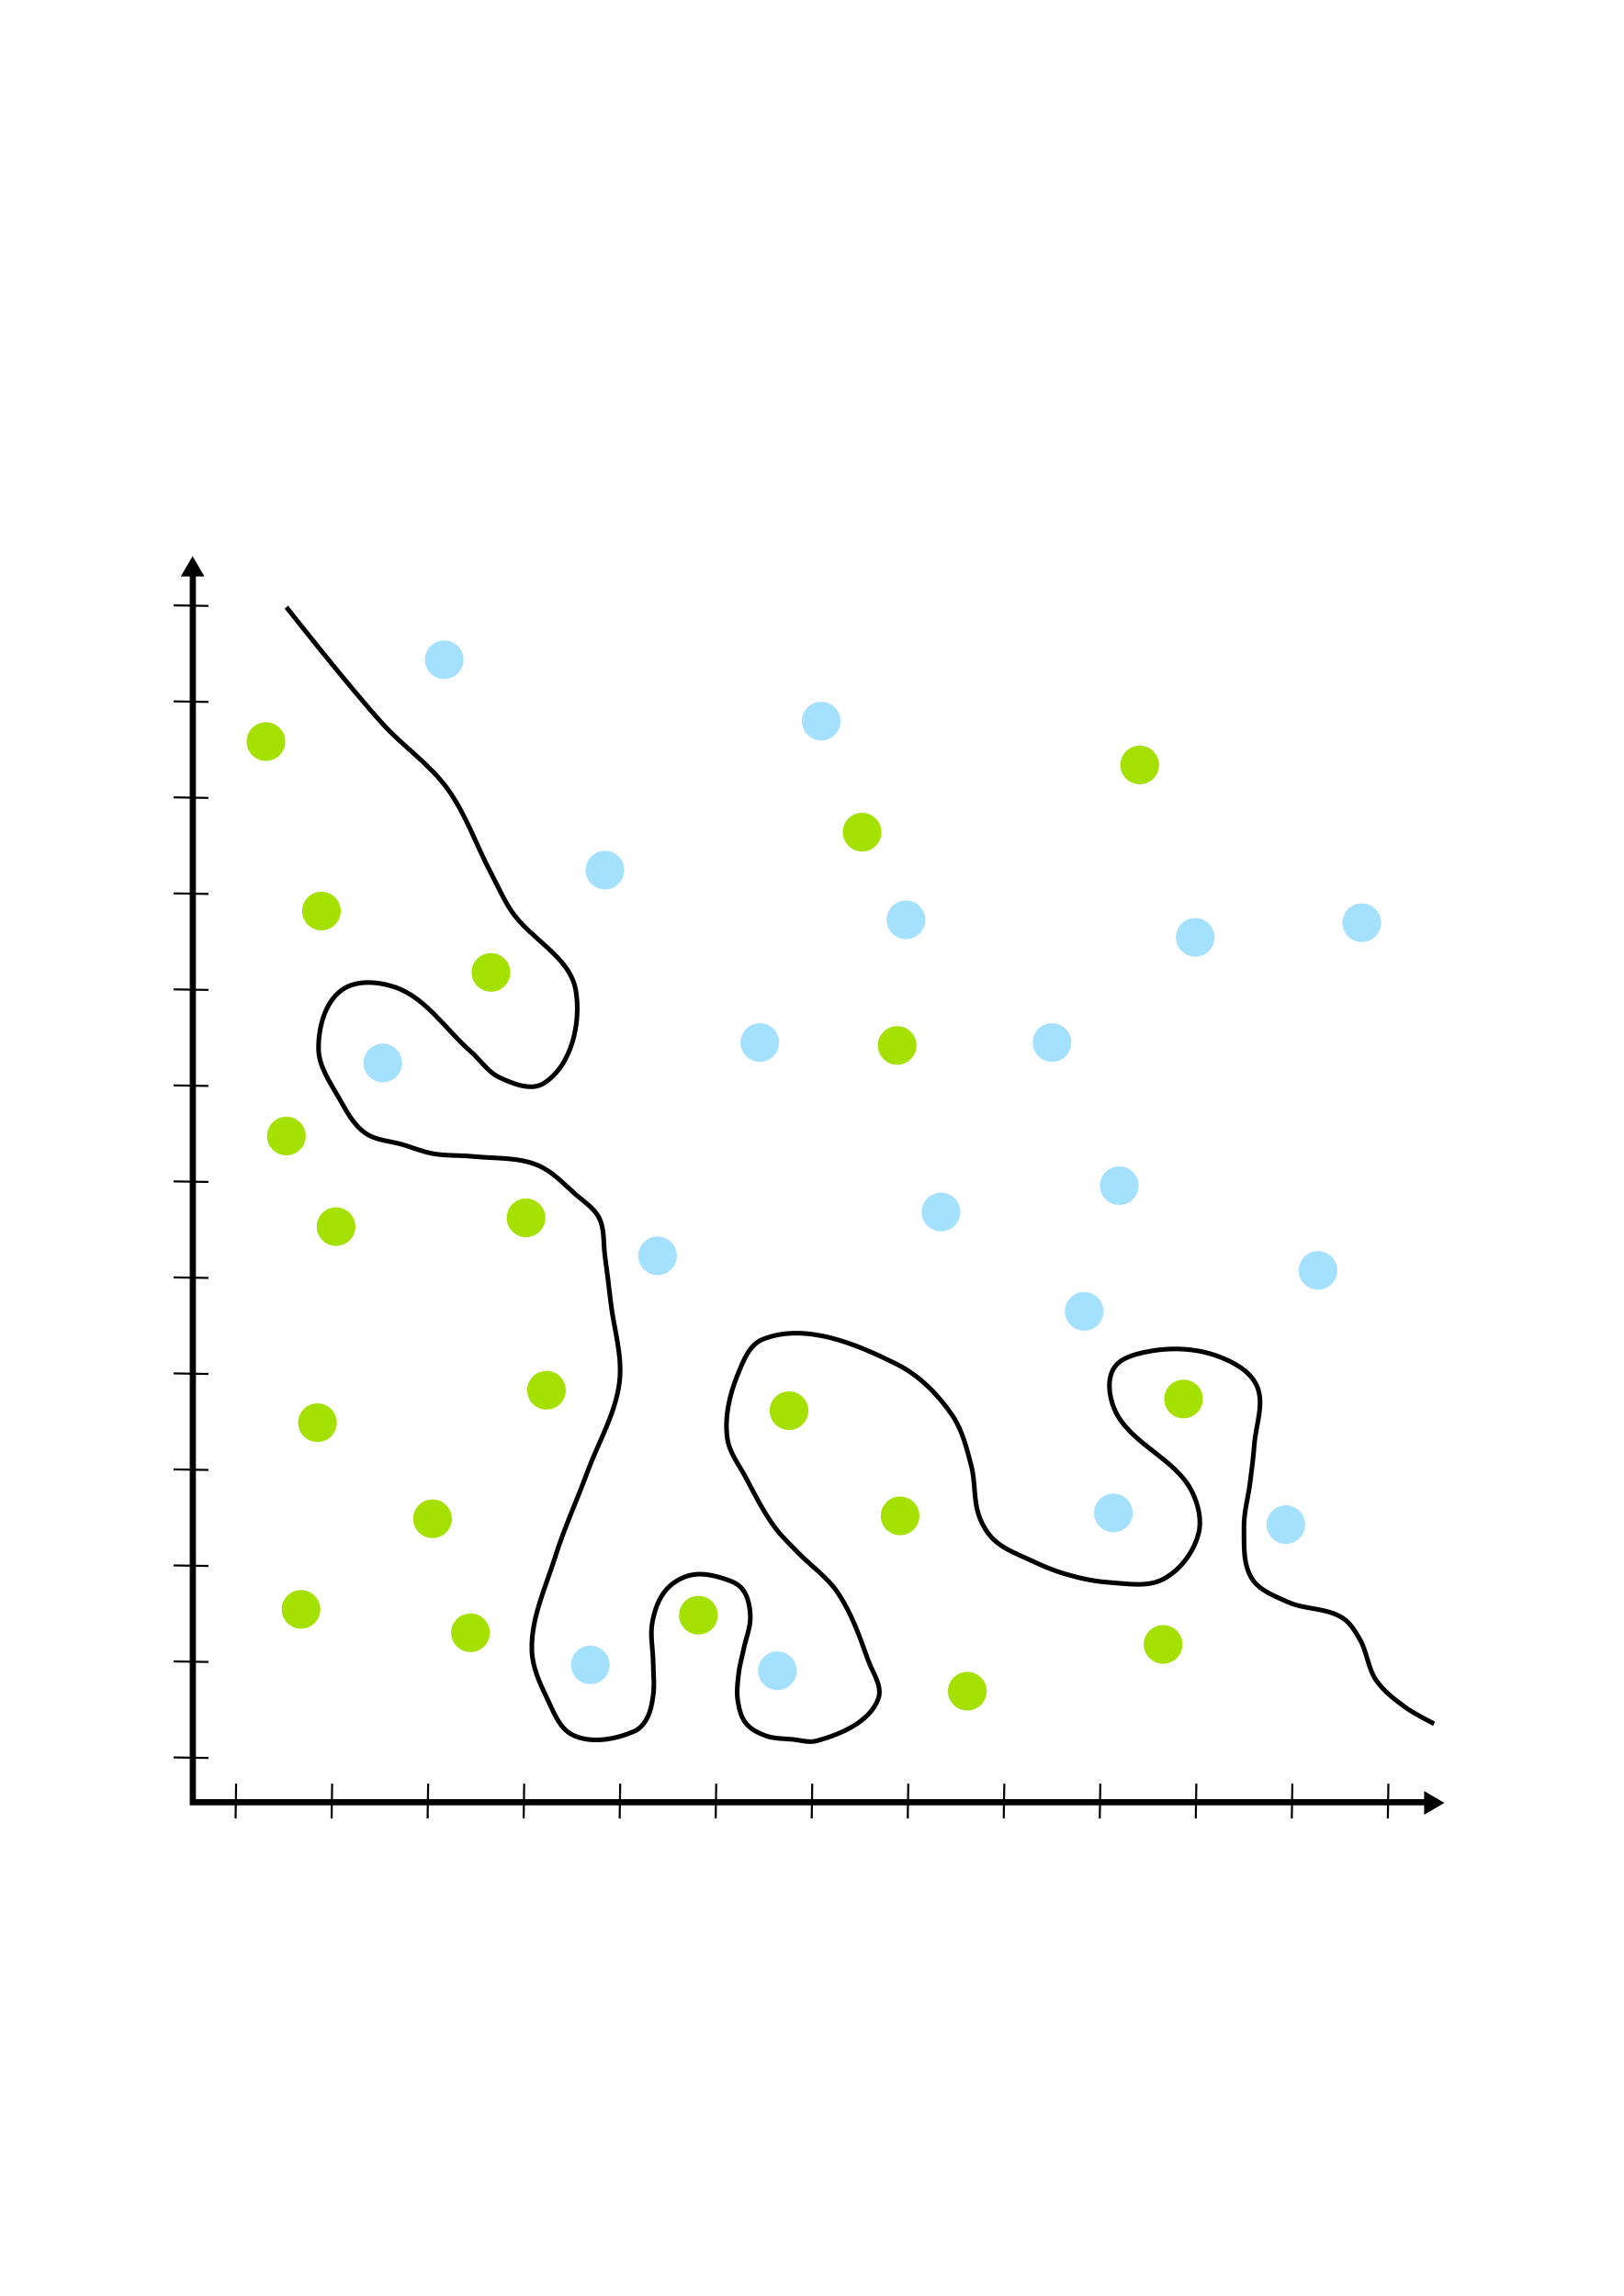
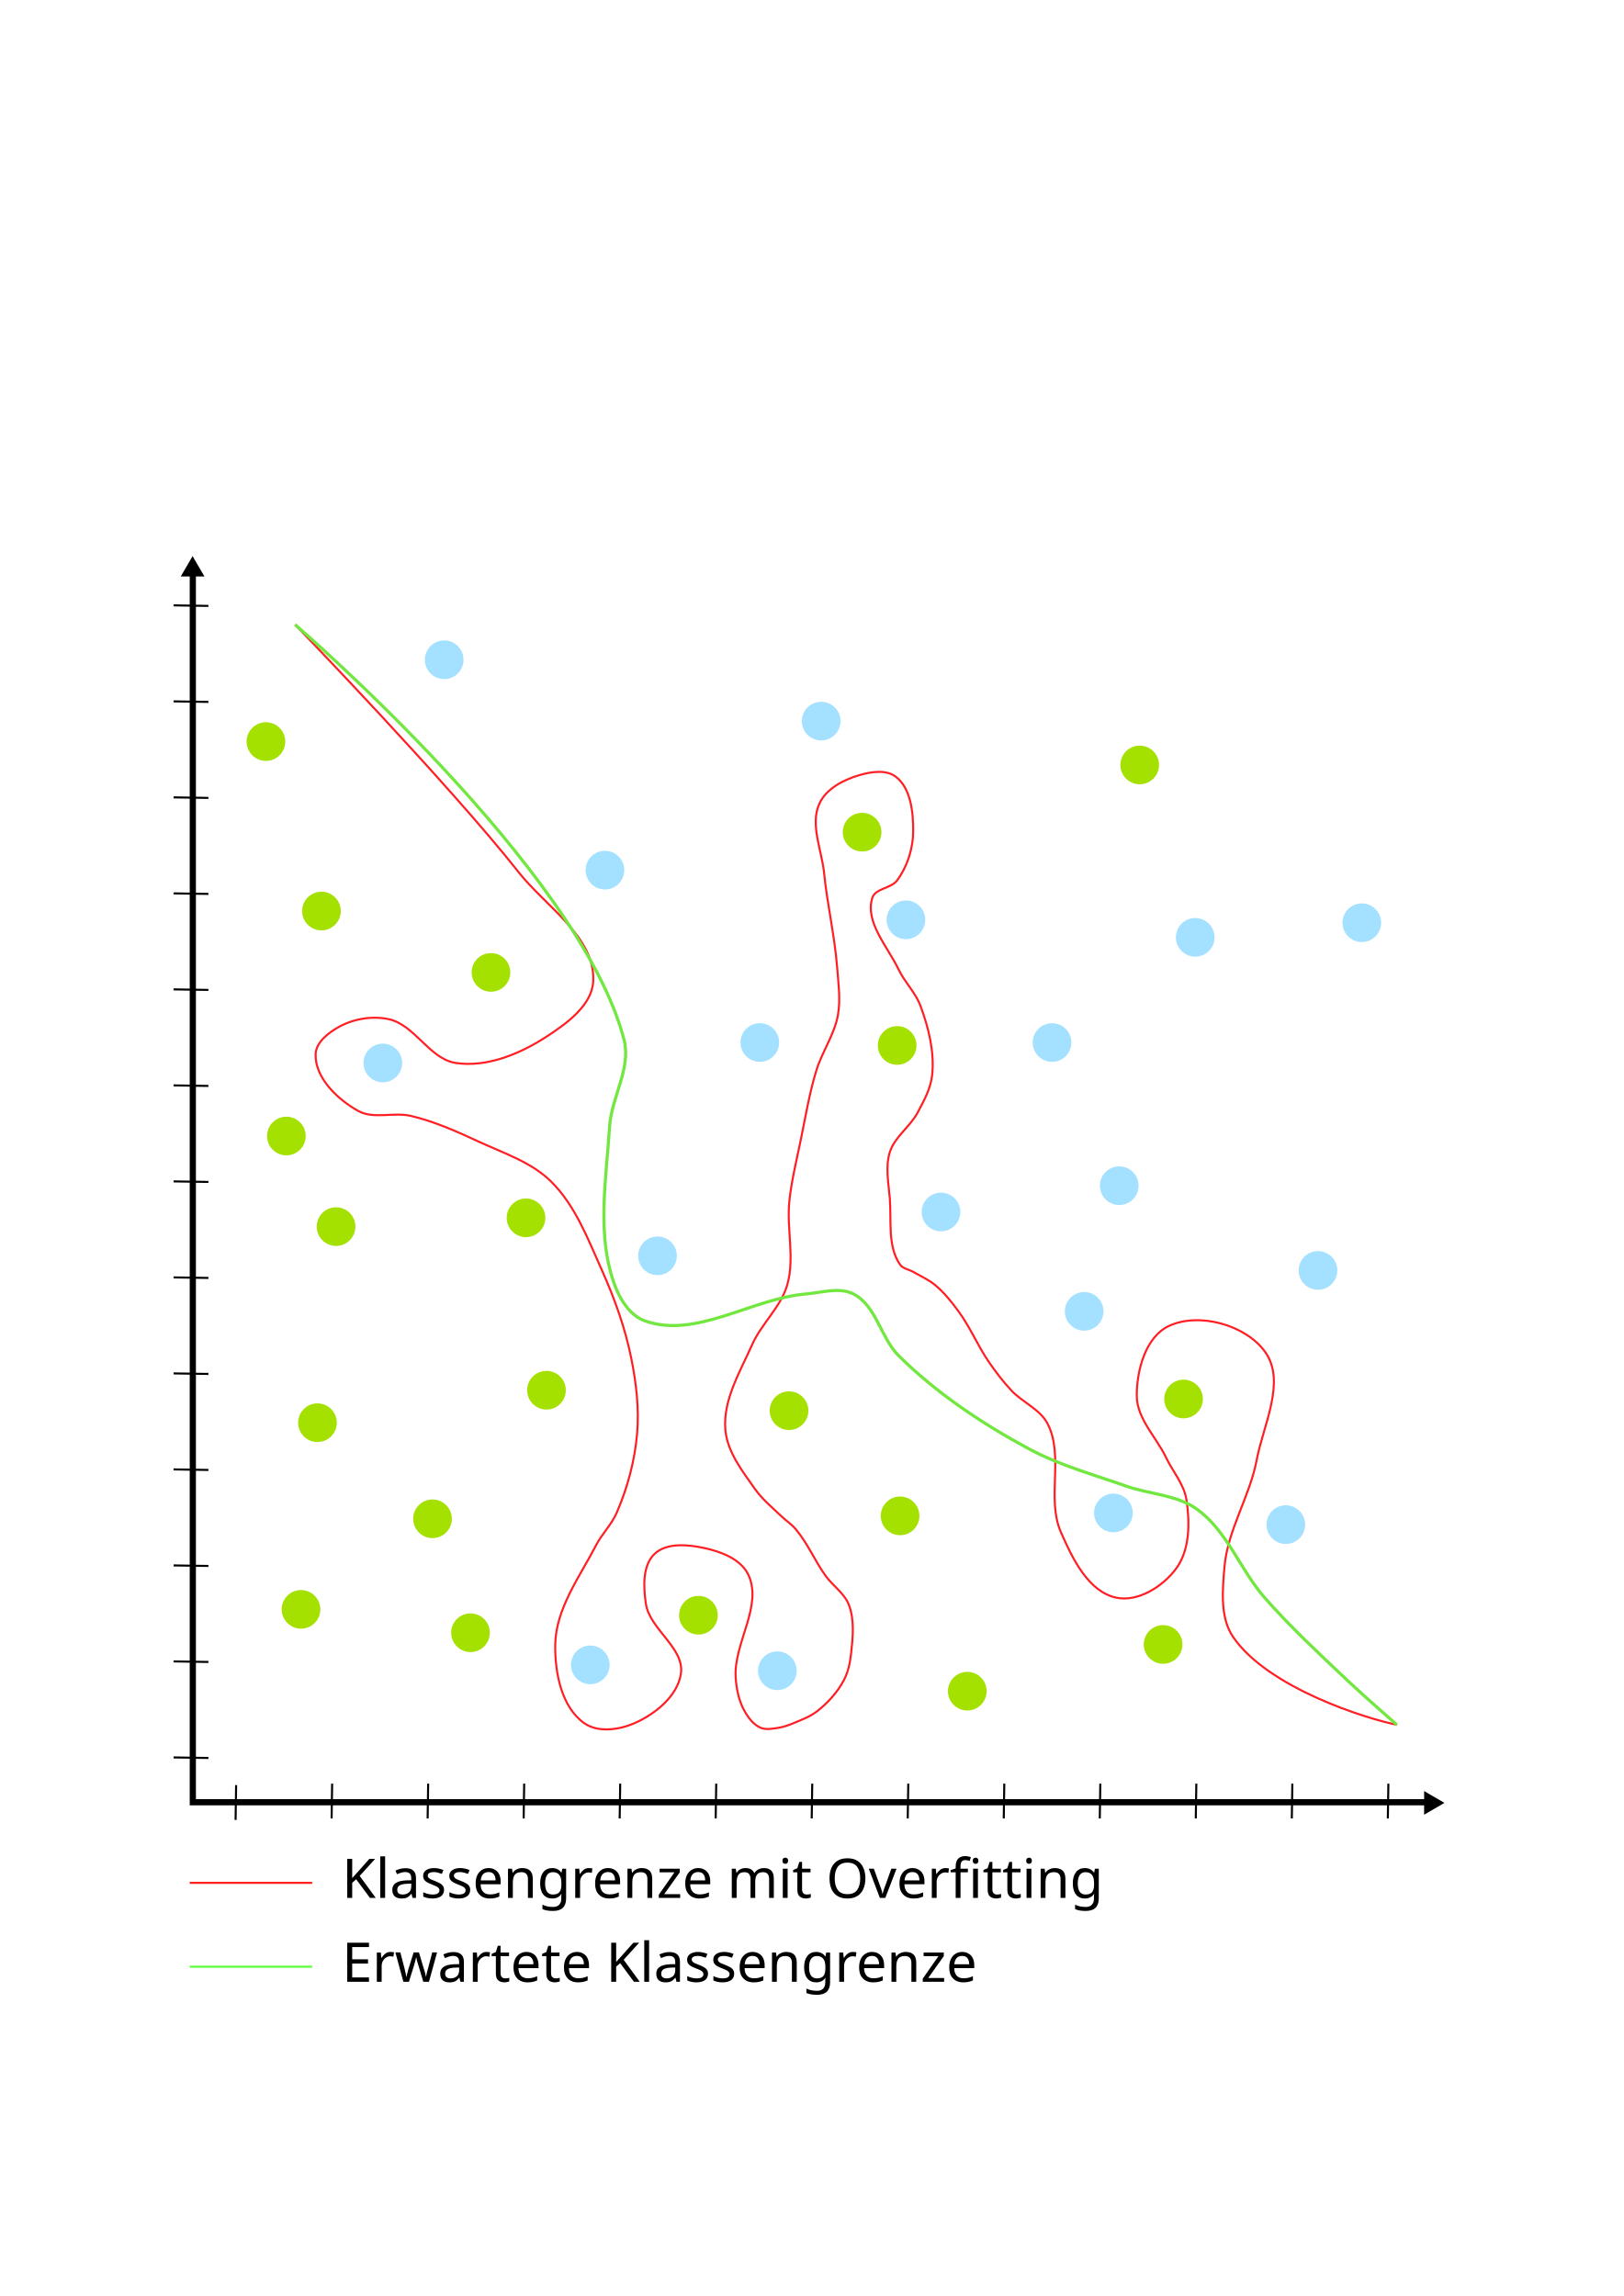
<svg xmlns="http://www.w3.org/2000/svg" width="210mm" height="297mm" viewBox="0 0 210 297" version="1.1" id="svg8">
  <defs id="defs2" />
  <g id="layer1">
    <path style="fill:none;stroke:#000000;stroke-width:0.8;stroke-linecap:butt;stroke-linejoin:miter;stroke-opacity:1;stroke-miterlimit:4;stroke-dasharray:none" d="M 24.938,73.254 V 233.13 H 184.814" id="path817" />
    <path style="fill:#000000;fill-opacity:1;stroke:#000000;stroke-width:0.265;stroke-linecap:butt;stroke-linejoin:miter;stroke-miterlimit:4;stroke-dasharray:none;stroke-opacity:1" d="m 23.61,74.432 1.299,-2.228 1.299,2.228 z" id="path819" />
    <path style="fill:#000000;fill-opacity:1;stroke:#000000;stroke-width:0.265;stroke-linecap:butt;stroke-linejoin:miter;stroke-miterlimit:4;stroke-dasharray:none;stroke-opacity:1" d="m 184.321,231.915 2.228,1.299 -2.228,1.299 z" id="path819-9" />
    <circle style="opacity:1;fill:#a4e000;fill-opacity:1;stroke:none;stroke-width:0.133;stroke-linecap:butt;stroke-linejoin:round;stroke-miterlimit:4;stroke-dasharray:none;stroke-opacity:1;paint-order:markers fill stroke" id="path836" cx="41.06" cy="184.034" r="2.5" />
    <circle style="opacity:1;fill:#a4e000;fill-opacity:1;stroke:none;stroke-width:0.133;stroke-linecap:butt;stroke-linejoin:round;stroke-miterlimit:4;stroke-dasharray:none;stroke-opacity:1;paint-order:markers fill stroke" id="path836-4" cx="60.851" cy="211.204" r="2.5" />
    <circle style="opacity:1;fill:#a4e000;fill-opacity:1;stroke:none;stroke-width:0.133;stroke-linecap:butt;stroke-linejoin:round;stroke-miterlimit:4;stroke-dasharray:none;stroke-opacity:1;paint-order:markers fill stroke" id="path836-5" cx="70.678" cy="179.833" r="2.5" />
    <circle style="opacity:1;fill:#a4e000;fill-opacity:1;stroke:none;stroke-width:0.133;stroke-linecap:butt;stroke-linejoin:round;stroke-miterlimit:4;stroke-dasharray:none;stroke-opacity:1;paint-order:markers fill stroke" id="path836-9" cx="37.04" cy="146.951" r="2.5" />
    <circle style="opacity:1;fill:#a4e000;fill-opacity:1;stroke:none;stroke-width:0.133;stroke-linecap:butt;stroke-linejoin:round;stroke-miterlimit:4;stroke-dasharray:none;stroke-opacity:1;paint-order:markers fill stroke" id="path836-3" cx="38.93" cy="208.18" r="2.5" />
    <circle style="opacity:1;fill:#a4e000;fill-opacity:1;stroke:none;stroke-width:0.133;stroke-linecap:butt;stroke-linejoin:round;stroke-miterlimit:4;stroke-dasharray:none;stroke-opacity:1;paint-order:markers fill stroke" id="path836-57" cx="125.104" cy="218.763" r="2.5" />
    <circle style="opacity:1;fill:#a4e000;fill-opacity:1;stroke:none;stroke-width:0.133;stroke-linecap:butt;stroke-linejoin:round;stroke-miterlimit:4;stroke-dasharray:none;stroke-opacity:1;paint-order:markers fill stroke" id="path836-0" cx="102.048" cy="182.479" r="2.5" />
    <circle style="opacity:1;fill:#a4e000;fill-opacity:1;stroke:none;stroke-width:0.133;stroke-linecap:butt;stroke-linejoin:round;stroke-miterlimit:4;stroke-dasharray:none;stroke-opacity:1;paint-order:markers fill stroke" id="path836-8" cx="90.332" cy="208.936" r="2.5" />
    <circle style="opacity:1;fill:#a4e000;fill-opacity:1;stroke:none;stroke-width:0.133;stroke-linecap:butt;stroke-linejoin:round;stroke-miterlimit:4;stroke-dasharray:none;stroke-opacity:1;paint-order:markers fill stroke" id="path836-1" cx="150.427" cy="212.716" r="2.5" />
    <circle style="opacity:1;fill:#a4e000;fill-opacity:1;stroke:none;stroke-width:0.133;stroke-linecap:butt;stroke-linejoin:round;stroke-miterlimit:4;stroke-dasharray:none;stroke-opacity:1;paint-order:markers fill stroke" id="path836-99" cx="147.403" cy="98.951" r="2.5" />
    <circle style="opacity:1;fill:#a4e000;fill-opacity:1;stroke:none;stroke-width:0.133;stroke-linecap:butt;stroke-linejoin:round;stroke-miterlimit:4;stroke-dasharray:none;stroke-opacity:1;paint-order:markers fill stroke" id="path836-7" cx="63.497" cy="125.786" r="2.5" />
    <circle style="opacity:1;fill:#a4e000;fill-opacity:1;stroke:none;stroke-width:0.133;stroke-linecap:butt;stroke-linejoin:round;stroke-miterlimit:4;stroke-dasharray:none;stroke-opacity:1;paint-order:markers fill stroke" id="path836-82" cx="68.032" cy="157.534" r="2.5" />
    <circle style="opacity:1;fill:#a4e000;fill-opacity:1;stroke:none;stroke-width:0.133;stroke-linecap:butt;stroke-linejoin:round;stroke-miterlimit:4;stroke-dasharray:none;stroke-opacity:1;paint-order:markers fill stroke" id="path836-53" cx="116.411" cy="196.086" r="2.5" />
    <circle style="opacity:1;fill:#a4e000;fill-opacity:1;stroke:none;stroke-width:0.133;stroke-linecap:butt;stroke-linejoin:round;stroke-miterlimit:4;stroke-dasharray:none;stroke-opacity:1;paint-order:markers fill stroke" id="path836-49" cx="55.938" cy="196.463" r="2.5" />
    <circle style="opacity:1;fill:#a4e000;fill-opacity:1;stroke:none;stroke-width:0.133;stroke-linecap:butt;stroke-linejoin:round;stroke-miterlimit:4;stroke-dasharray:none;stroke-opacity:1;paint-order:markers fill stroke" id="path836-02" cx="43.465" cy="158.668" r="2.5" />
    <circle style="opacity:1;fill:#a4e000;fill-opacity:1;stroke:none;stroke-width:0.133;stroke-linecap:butt;stroke-linejoin:round;stroke-miterlimit:4;stroke-dasharray:none;stroke-opacity:1;paint-order:markers fill stroke" id="path836-01" cx="34.394" cy="95.927" r="2.5" />
    <circle style="opacity:1;fill:#a4e000;fill-opacity:1;stroke:none;stroke-width:0.133;stroke-linecap:butt;stroke-linejoin:round;stroke-miterlimit:4;stroke-dasharray:none;stroke-opacity:1;paint-order:markers fill stroke" id="path836-96" cx="41.575" cy="117.848" r="2.5" />
    <circle style="opacity:1;fill:#a4e0ff;fill-opacity:1;stroke:none;stroke-width:0.133;stroke-linecap:butt;stroke-linejoin:round;stroke-miterlimit:4;stroke-dasharray:none;stroke-opacity:1;paint-order:markers fill stroke" id="path836-2" cx="136.064" cy="134.856" r="2.5" />
    <circle style="opacity:1;fill:#a4e0ff;fill-opacity:1;stroke:none;stroke-width:0.133;stroke-linecap:butt;stroke-linejoin:round;stroke-miterlimit:4;stroke-dasharray:none;stroke-opacity:1;paint-order:markers fill stroke" id="path836-2-3" cx="85.04" cy="162.447" r="2.5" />
    <circle style="opacity:1;fill:#a4e0ff;fill-opacity:1;stroke:none;stroke-width:0.133;stroke-linecap:butt;stroke-linejoin:round;stroke-miterlimit:4;stroke-dasharray:none;stroke-opacity:1;paint-order:markers fill stroke" id="path836-2-1" cx="98.269" cy="134.856" r="2.5" />
    <circle style="opacity:1;fill:#a4e0ff;fill-opacity:1;stroke:none;stroke-width:0.133;stroke-linecap:butt;stroke-linejoin:round;stroke-miterlimit:4;stroke-dasharray:none;stroke-opacity:1;paint-order:markers fill stroke" id="path836-2-19" cx="78.237" cy="112.557" r="2.5" />
    <circle style="opacity:1;fill:#a4e0ff;fill-opacity:1;stroke:none;stroke-width:0.133;stroke-linecap:butt;stroke-linejoin:round;stroke-miterlimit:4;stroke-dasharray:none;stroke-opacity:1;paint-order:markers fill stroke" id="path836-2-0" cx="57.449" cy="85.344" r="2.5" />
    <circle style="opacity:1;fill:#a4e0ff;fill-opacity:1;stroke:none;stroke-width:0.133;stroke-linecap:butt;stroke-linejoin:round;stroke-miterlimit:4;stroke-dasharray:none;stroke-opacity:1;paint-order:markers fill stroke" id="path836-2-5" cx="106.206" cy="93.281" r="2.5" />
    <circle style="opacity:1;fill:#a4e0ff;fill-opacity:1;stroke:none;stroke-width:0.133;stroke-linecap:butt;stroke-linejoin:round;stroke-miterlimit:4;stroke-dasharray:none;stroke-opacity:1;paint-order:markers fill stroke" id="path836-2-6" cx="176.128" cy="119.36" r="2.5" />
    <circle style="opacity:1;fill:#a4e0ff;fill-opacity:1;stroke:none;stroke-width:0.133;stroke-linecap:butt;stroke-linejoin:round;stroke-miterlimit:4;stroke-dasharray:none;stroke-opacity:1;paint-order:markers fill stroke" id="path836-2-7" cx="170.459" cy="164.337" r="2.5" />
    <circle style="opacity:1;fill:#a4e0ff;fill-opacity:1;stroke:none;stroke-width:0.133;stroke-linecap:butt;stroke-linejoin:round;stroke-miterlimit:4;stroke-dasharray:none;stroke-opacity:1;paint-order:markers fill stroke" id="path836-2-74" cx="140.222" cy="169.629" r="2.5" />
    <circle style="opacity:1;fill:#a4e0ff;fill-opacity:1;stroke:none;stroke-width:0.133;stroke-linecap:butt;stroke-linejoin:round;stroke-miterlimit:4;stroke-dasharray:none;stroke-opacity:1;paint-order:markers fill stroke" id="path836-2-06" cx="121.702" cy="156.778" r="2.5" />
    <circle style="opacity:1;fill:#a4e0ff;fill-opacity:1;stroke:none;stroke-width:0.133;stroke-linecap:butt;stroke-linejoin:round;stroke-miterlimit:4;stroke-dasharray:none;stroke-opacity:1;paint-order:markers fill stroke" id="path836-2-4" cx="117.167" cy="118.982" r="2.5" />
    <circle style="opacity:1;fill:#a4e0ff;fill-opacity:1;stroke:none;stroke-width:0.133;stroke-linecap:butt;stroke-linejoin:round;stroke-miterlimit:4;stroke-dasharray:none;stroke-opacity:1;paint-order:markers fill stroke" id="path836-2-748" cx="154.584" cy="121.25" r="2.5" />
    <circle style="opacity:1;fill:#a4e0ff;fill-opacity:1;stroke:none;stroke-width:0.133;stroke-linecap:butt;stroke-linejoin:round;stroke-miterlimit:4;stroke-dasharray:none;stroke-opacity:1;paint-order:markers fill stroke" id="path836-2-58" cx="166.301" cy="197.219" r="2.5" />
    <circle style="opacity:1;fill:#a4e0ff;fill-opacity:1;stroke:none;stroke-width:0.133;stroke-linecap:butt;stroke-linejoin:round;stroke-miterlimit:4;stroke-dasharray:none;stroke-opacity:1;paint-order:markers fill stroke" id="path836-2-2" cx="144.002" cy="195.708" r="2.5" />
    <circle style="opacity:1;fill:#a4e0ff;fill-opacity:1;stroke:none;stroke-width:0.133;stroke-linecap:butt;stroke-linejoin:round;stroke-miterlimit:4;stroke-dasharray:none;stroke-opacity:1;paint-order:markers fill stroke" id="path836-2-60" cx="144.757" cy="153.376" r="2.5" />
    <circle style="opacity:1;fill:#a4e0ff;fill-opacity:1;stroke:none;stroke-width:0.133;stroke-linecap:butt;stroke-linejoin:round;stroke-miterlimit:4;stroke-dasharray:none;stroke-opacity:1;paint-order:markers fill stroke" id="path836-2-66" cx="76.347" cy="215.361" r="2.5" />
    <circle style="opacity:1;fill:#a4e0ff;fill-opacity:1;stroke:none;stroke-width:0.133;stroke-linecap:butt;stroke-linejoin:round;stroke-miterlimit:4;stroke-dasharray:none;stroke-opacity:1;paint-order:markers fill stroke" id="path836-2-46" cx="49.512" cy="137.502" r="2.5" />
    <circle style="opacity:1;fill:#a4e0ff;fill-opacity:1;stroke:none;stroke-width:0.133;stroke-linecap:butt;stroke-linejoin:round;stroke-miterlimit:4;stroke-dasharray:none;stroke-opacity:1;paint-order:markers fill stroke" id="path836-2-28" cx="100.537" cy="216.117" r="2.5" />
    <circle style="opacity:1;fill:#a4e000;fill-opacity:1;stroke:none;stroke-width:0.133;stroke-linecap:butt;stroke-linejoin:round;stroke-miterlimit:4;stroke-dasharray:none;stroke-opacity:1;paint-order:markers fill stroke" id="path836-5-9" cx="116.033" cy="135.234" r="2.5" />
    <circle style="opacity:1;fill:#a4e000;fill-opacity:1;stroke:none;stroke-width:0.133;stroke-linecap:butt;stroke-linejoin:round;stroke-miterlimit:4;stroke-dasharray:none;stroke-opacity:1;paint-order:markers fill stroke" id="path836-5-6" cx="153.073" cy="180.967" r="2.5" />
    <circle style="opacity:1;fill:#a4e000;fill-opacity:1;stroke:none;stroke-width:0.133;stroke-linecap:butt;stroke-linejoin:round;stroke-miterlimit:4;stroke-dasharray:none;stroke-opacity:1;paint-order:markers fill stroke" id="path836-5-0" cx="111.497" cy="107.644" r="2.5" />
-     <path style="fill:none;stroke:#000000;stroke-width:0.265px;stroke-linecap:butt;stroke-linejoin:miter;stroke-opacity:1" d="m 30.539,230.723 -0.069,4.503" id="path1101" />
+     <path style="fill:none;stroke:#000000;stroke-width:0.265px;stroke-linecap:butt;stroke-linejoin:miter;stroke-opacity:1" d="m 30.539,230.912 -0.069,4.503" id="path1101" />
    <path style="fill:none;stroke:#000000;stroke-width:0.265px;stroke-linecap:butt;stroke-linejoin:miter;stroke-opacity:1" d="m 179.564,230.723 -0.069,4.503" id="path1101-0" />
    <path style="fill:none;stroke:#000000;stroke-width:0.265px;stroke-linecap:butt;stroke-linejoin:miter;stroke-opacity:1" d="m 55.376,230.723 -0.069,4.503" id="path1101-1" />
    <path style="fill:none;stroke:#000000;stroke-width:0.265px;stroke-linecap:butt;stroke-linejoin:miter;stroke-opacity:1" d="m 67.795,230.723 -0.069,4.503" id="path1101-01" />
    <path style="fill:none;stroke:#000000;stroke-width:0.265px;stroke-linecap:butt;stroke-linejoin:miter;stroke-opacity:1" d="m 80.214,230.723 -0.069,4.503" id="path1101-3" />
    <path style="fill:none;stroke:#000000;stroke-width:0.265px;stroke-linecap:butt;stroke-linejoin:miter;stroke-opacity:1" d="m 92.632,230.723 -0.069,4.503" id="path1101-7" />
    <path style="fill:none;stroke:#000000;stroke-width:0.265px;stroke-linecap:butt;stroke-linejoin:miter;stroke-opacity:1" d="m 105.051,230.723 -0.069,4.503" id="path1101-72" />
    <path style="fill:none;stroke:#000000;stroke-width:0.265px;stroke-linecap:butt;stroke-linejoin:miter;stroke-opacity:1" d="m 117.47,230.723 -0.069,4.503" id="path1101-6" />
    <path style="fill:none;stroke:#000000;stroke-width:0.265px;stroke-linecap:butt;stroke-linejoin:miter;stroke-opacity:1" d="m 129.889,230.723 -0.069,4.503" id="path1101-4" />
    <path style="fill:none;stroke:#000000;stroke-width:0.265px;stroke-linecap:butt;stroke-linejoin:miter;stroke-opacity:1" d="m 142.308,230.723 -0.069,4.503" id="path1101-5" />
    <path style="fill:none;stroke:#000000;stroke-width:0.265px;stroke-linecap:butt;stroke-linejoin:miter;stroke-opacity:1" d="m 154.726,230.723 -0.069,4.503" id="path1101-2" />
    <path style="fill:none;stroke:#000000;stroke-width:0.265px;stroke-linecap:butt;stroke-linejoin:miter;stroke-opacity:1" d="m 167.145,230.723 -0.069,4.503" id="path1101-02" />
    <path style="fill:none;stroke:#000000;stroke-width:0.265px;stroke-linecap:butt;stroke-linejoin:miter;stroke-opacity:1" d="m 42.957,230.723 -0.069,4.503" id="path1101-9" />
    <g id="g1341" transform="rotate(90,83.88886,208.414)">
      <path id="path1101-75" d="m 102.876,265.351 -0.069,4.503" style="fill:none;stroke:#000000;stroke-width:0.265px;stroke-linecap:butt;stroke-linejoin:miter;stroke-opacity:1" />
      <path id="path1101-0-9" d="m -46.149,265.351 -0.069,4.503" style="fill:none;stroke:#000000;stroke-width:0.265px;stroke-linecap:butt;stroke-linejoin:miter;stroke-opacity:1" />
      <path id="path1101-1-7" d="m 78.039,265.351 -0.069,4.503" style="fill:none;stroke:#000000;stroke-width:0.265px;stroke-linecap:butt;stroke-linejoin:miter;stroke-opacity:1" />
      <path id="path1101-01-8" d="m 65.62,265.351 -0.069,4.503" style="fill:none;stroke:#000000;stroke-width:0.265px;stroke-linecap:butt;stroke-linejoin:miter;stroke-opacity:1" />
      <path id="path1101-3-5" d="m 53.201,265.351 -0.069,4.503" style="fill:none;stroke:#000000;stroke-width:0.265px;stroke-linecap:butt;stroke-linejoin:miter;stroke-opacity:1" />
      <path id="path1101-7-3" d="m 40.782,265.351 -0.069,4.503" style="fill:none;stroke:#000000;stroke-width:0.265px;stroke-linecap:butt;stroke-linejoin:miter;stroke-opacity:1" />
      <path id="path1101-72-3" d="m 28.363,265.351 -0.069,4.503" style="fill:none;stroke:#000000;stroke-width:0.265px;stroke-linecap:butt;stroke-linejoin:miter;stroke-opacity:1" />
      <path id="path1101-6-8" d="m 15.945,265.351 -0.069,4.503" style="fill:none;stroke:#000000;stroke-width:0.265px;stroke-linecap:butt;stroke-linejoin:miter;stroke-opacity:1" />
      <path id="path1101-4-3" d="m 3.526,265.351 -0.069,4.503" style="fill:none;stroke:#000000;stroke-width:0.265px;stroke-linecap:butt;stroke-linejoin:miter;stroke-opacity:1" />
      <path id="path1101-5-7" d="m -8.893,265.351 -0.069,4.503" style="fill:none;stroke:#000000;stroke-width:0.265px;stroke-linecap:butt;stroke-linejoin:miter;stroke-opacity:1" />
      <path id="path1101-2-9" d="m -21.312,265.351 -0.069,4.503" style="fill:none;stroke:#000000;stroke-width:0.265px;stroke-linecap:butt;stroke-linejoin:miter;stroke-opacity:1" />
      <path id="path1101-02-3" d="m -33.73,265.351 -0.069,4.503" style="fill:none;stroke:#000000;stroke-width:0.265px;stroke-linecap:butt;stroke-linejoin:miter;stroke-opacity:1" />
      <path id="path1101-9-7" d="m 90.457,265.351 -0.069,4.503" style="fill:none;stroke:#000000;stroke-width:0.265px;stroke-linecap:butt;stroke-linejoin:miter;stroke-opacity:1" />
    </g>
-     <path style="fill:none;stroke:#000000;stroke-width:0.6;stroke-linecap:butt;stroke-linejoin:miter;stroke-opacity:1;stroke-miterlimit:4;stroke-dasharray:none" d="m 37.04,78.541 c 0,0 8.079,10.283 12.473,15.118 2.636,2.901 6.001,5.151 8.315,8.315 2.428,3.32 3.749,7.323 5.669,10.961 0.868,1.645 1.613,3.367 2.646,4.913 2.437,3.649 7.545,5.885 8.315,10.205 0.748,4.197 -0.531,9.853 -4.158,12.095 -1.622,1.002 -3.939,0.043 -5.669,-0.756 -1.539,-0.711 -2.503,-2.287 -3.78,-3.402 -3.233,-2.821 -5.758,-6.952 -9.827,-8.315 -2.154,-0.722 -4.959,-0.947 -6.803,0.378 -2.204,1.583 -3.037,4.845 -3.024,7.559 0.012,2.316 1.501,4.412 2.646,6.425 0.934,1.643 1.856,3.448 3.402,4.535 1.402,0.986 3.274,1.014 4.913,1.512 1.259,0.382 2.486,0.897 3.78,1.134 1.739,0.319 3.533,0.195 5.291,0.378 2.782,0.289 5.734,0.056 8.315,1.134 1.907,0.796 3.361,2.416 4.913,3.78 1.071,0.94 2.379,1.752 3.024,3.024 0.749,1.478 0.527,3.272 0.756,4.913 0.28,2.012 0.518,4.03 0.756,6.047 0.401,3.399 1.527,6.805 1.134,10.205 -0.476,4.117 -2.73,7.826 -4.158,11.717 -1.346,3.668 -2.989,7.232 -4.158,10.961 -1.243,3.965 -3.144,7.941 -3.024,12.095 0.061,2.111 0.963,4.15 1.89,6.047 0.874,1.79 1.61,4.042 3.402,4.913 2.383,1.16 5.502,0.575 7.937,-0.472 0.635,-0.273 1.15,-0.829 1.512,-1.417 0.585,-0.951 0.786,-2.108 0.945,-3.213 0.207,-1.434 0.013,-2.898 0,-4.346 -0.016,-1.733 -0.43,-3.497 -0.094,-5.197 0.292,-1.481 0.796,-3.026 1.795,-4.158 0.822,-0.931 1.998,-1.63 3.213,-1.89 1.395,-0.298 2.894,0.037 4.252,0.472 0.859,0.276 1.799,0.618 2.362,1.323 0.759,0.949 0.984,2.282 1.039,3.496 0.066,1.444 -0.563,2.835 -0.85,4.252 -0.217,1.071 -0.536,2.126 -0.661,3.213 -0.137,1.189 -0.288,2.409 -0.094,3.591 0.163,0.993 0.406,2.052 1.039,2.835 0.632,0.781 1.607,1.264 2.551,1.606 1.105,0.401 2.326,0.358 3.496,0.472 1.036,0.101 2.114,0.466 3.118,0.189 3.091,-0.853 6.824,-2.421 7.945,-5.425 0.612,-1.64 -0.749,-3.429 -1.336,-5.078 -1.083,-3.042 -2.169,-6.165 -4.009,-8.819 -1.363,-1.967 -3.422,-3.349 -5.078,-5.078 -1.003,-1.047 -2.08,-2.04 -2.94,-3.207 -1.468,-1.993 -2.587,-4.225 -3.742,-6.414 -0.874,-1.657 -2.142,-3.224 -2.405,-5.078 -0.394,-2.769 0.28,-5.695 1.336,-8.285 0.7,-1.716 1.49,-3.844 3.207,-4.543 5.453,-2.221 12.108,0.568 17.372,3.207 2.93,1.469 5.389,3.96 7.216,6.681 1.273,1.896 1.821,4.207 2.405,6.414 0.577,2.18 0.269,4.573 1.069,6.681 0.412,1.086 1.025,2.143 1.871,2.94 1.335,1.258 3.153,1.887 4.811,2.673 1.411,0.669 2.855,1.291 4.354,1.73 1.85,0.542 3.753,0.975 5.676,1.101 2.357,0.155 4.986,0.678 7.074,-0.427 2.189,-1.158 3.92,-3.483 4.543,-5.88 0.454,-1.744 -0.021,-3.721 -0.802,-5.345 -2.158,-4.488 -8.344,-6.319 -10.156,-10.957 -0.618,-1.582 -0.883,-3.653 0.013,-5.095 0.837,-1.348 2.708,-1.803 4.263,-2.12 2.973,-0.607 6.233,-0.497 9.087,0.535 1.977,0.715 4.162,1.849 5.078,3.742 1.126,2.327 -0.08,5.172 -0.267,7.75 -0.117,1.609 -0.336,3.209 -0.535,4.811 -0.243,1.963 -0.825,3.902 -0.802,5.88 0.026,2.255 -0.162,4.792 1.069,6.681 0.985,1.511 2.905,2.186 4.543,2.94 2.279,1.048 5.134,0.738 7.216,2.138 0.947,0.637 1.564,1.687 2.138,2.673 0.966,1.658 1.052,3.763 2.138,5.345 0.963,1.403 2.37,2.466 3.742,3.474 1.157,0.851 3.742,2.138 3.742,2.138" id="path1362" />
+     <path style="fill:none;stroke:#ff1e23;stroke-width:0.265px;stroke-linecap:butt;stroke-linejoin:miter;stroke-opacity:1" d="m 38.174,80.809 c 0,0 19.989,20.705 28.881,31.989 3.531,4.481 9.954,8.424 9.67,14.122 -0.156,3.126 -3.424,5.475 -6.047,7.181 -3.409,2.218 -7.694,4 -11.717,3.402 -3.422,-0.509 -5.31,-4.948 -8.693,-5.669 -2.142,-0.457 -4.582,-0.045 -6.49,1.031 -1.332,0.751 -2.914,1.976 -2.959,3.504 -0.089,3.052 2.831,5.836 5.494,7.33 1.987,1.114 4.585,0.129 6.803,0.645 3.079,0.716 5.999,2.037 8.869,3.364 3.199,1.479 6.747,2.632 9.26,5.102 3.16,3.105 4.802,7.485 6.614,11.528 1.629,3.636 2.991,7.434 3.78,11.339 0.65,3.22 1.046,6.554 0.756,9.827 -0.31,3.5 -1.244,6.982 -2.646,10.205 -0.655,1.506 -1.889,2.699 -2.646,4.158 -2.134,4.112 -5.208,8.219 -5.291,12.851 -0.065,3.627 0.802,8.133 3.78,10.205 1.758,1.224 4.459,0.849 6.425,0 2.7,-1.167 5.62,-3.515 6.047,-6.425 0.491,-3.345 -4.049,-5.726 -4.535,-9.071 -0.313,-2.152 -0.448,-4.932 1.134,-6.425 1.568,-1.48 4.317,-1.209 6.425,-0.756 2.155,0.463 4.7,1.423 5.669,3.402 1.982,4.045 -1.925,8.924 -1.606,13.417 0.104,1.463 0.415,2.973 1.134,4.252 0.491,0.874 1.157,1.779 2.079,2.173 0.724,0.309 1.584,0.121 2.362,0 0.719,-0.112 1.407,-0.383 2.079,-0.661 1.015,-0.42 2.067,-0.83 2.929,-1.512 1.366,-1.081 2.587,-2.428 3.402,-3.969 0.564,-1.067 0.813,-2.296 0.945,-3.496 0.227,-2.068 0.45,-4.289 -0.283,-6.236 -0.568,-1.51 -2.083,-2.469 -3.024,-3.78 -1.395,-1.945 -2.325,-4.222 -3.874,-6.047 -0.548,-0.646 -1.279,-1.113 -1.89,-1.701 -1.14,-1.097 -2.392,-2.112 -3.307,-3.402 -1.682,-2.369 -3.668,-4.901 -3.895,-7.798 -0.299,-3.82 1.917,-7.457 3.474,-10.957 1.217,-2.736 3.723,-4.87 4.543,-7.75 0.989,-3.471 -0.109,-7.234 0.267,-10.824 0.279,-2.659 0.933,-5.265 1.47,-7.884 0.614,-2.996 1.114,-6.027 2.004,-8.953 0.752,-2.469 2.352,-4.675 2.806,-7.216 0.365,-2.04 0.053,-4.151 -0.107,-6.217 -0.316,-4.076 -1.274,-8.081 -1.682,-12.149 -0.302,-3.014 -1.878,-6.34 -0.567,-9.071 0.9,-1.875 3.108,-3.003 5.102,-3.591 1.512,-0.446 3.468,-0.763 4.724,0.189 1.953,1.48 2.267,4.542 2.268,6.992 8.1e-4,2.251 -0.744,4.612 -2.079,6.425 -0.777,1.056 -2.823,1.016 -3.213,2.268 -0.978,3.139 1.982,6.294 3.402,9.26 0.793,1.657 2.197,3.002 2.835,4.724 1.043,2.816 1.81,5.894 1.512,8.882 -0.174,1.746 -1.064,3.365 -1.89,4.913 -0.979,1.835 -2.963,3.12 -3.591,5.102 -0.608,1.922 -0.155,4.038 0,6.047 0.221,2.86 -0.318,6.151 1.323,8.504 0.371,0.532 1.139,0.621 1.701,0.945 0.954,0.551 1.986,0.997 2.835,1.701 1.168,0.968 2.126,2.179 3.024,3.402 1.522,2.072 2.508,4.499 3.969,6.614 0.866,1.255 1.798,2.472 2.835,3.591 1.455,1.569 3.748,2.443 4.724,4.346 2.144,4.178 -0.176,9.68 1.701,13.984 1.483,3.401 3.551,7.738 7.181,8.504 2.812,0.593 6.05,-1.462 7.748,-3.78 1.769,-2.414 1.773,-5.923 1.323,-8.882 -0.305,-2.005 -1.769,-3.651 -2.646,-5.48 -1.267,-2.642 -3.758,-5.007 -3.78,-7.937 -0.024,-3.326 1.145,-7.662 4.158,-9.071 3.904,-1.825 9.997,-0.126 12.473,3.402 2.686,3.828 -0.265,9.389 -1.134,13.984 -0.892,4.719 -3.754,9.01 -4.158,13.795 -0.256,3.036 -0.591,6.559 1.134,9.071 4.53,6.598 17.252,10.56 21.166,11.339" id="path881" />
+     <path style="fill:none;stroke:#71e73f;stroke-width:0.4;stroke-linecap:butt;stroke-linejoin:miter;stroke-opacity:1;stroke-miterlimit:4;stroke-dasharray:none" d="m 38.174,80.809 c 0,0 36.835,31.588 42.538,53.7 0.947,3.673 -1.631,7.439 -1.871,11.225 -0.44,6.94 -1.769,14.385 0.802,20.846 0.7,1.76 1.958,3.638 3.742,4.276 6.633,2.372 13.825,-2.893 20.846,-3.474 2.042,-0.169 4.319,-0.926 6.147,0 2.956,1.498 3.522,5.689 5.88,8.018 4.907,4.846 10.761,8.762 16.837,12.027 3.95,2.122 8.333,3.318 12.561,4.811 3.002,1.06 6.486,1.104 9.087,2.94 3.945,2.784 5.636,7.862 8.819,11.492 3.323,3.789 7.031,7.225 10.69,10.69 2.085,1.975 6.413,5.752 6.413,5.752" id="path883" />
+     <path style="fill:none;stroke:#ff2117;stroke-width:0.265px;stroke-linecap:butt;stroke-linejoin:miter;stroke-opacity:1" d="m 24.538,243.557 h 15.835" id="path885" />
+     <text xml:space="preserve" style="font-style:normal;font-variant:normal;font-weight:normal;font-stretch:normal;font-size:7.056px;line-height:1;font-family:sans-serif;-inkscape-font-specification:'sans-serif, Normal';font-variant-ligatures:normal;font-variant-caps:normal;font-variant-numeric:normal;font-feature-settings:normal;text-align:start;letter-spacing:0px;word-spacing:0px;writing-mode:lr-tb;text-anchor:start;fill:#000000;fill-opacity:1;stroke:none;stroke-width:0.265" x="44.221" y="245.503" id="text889">
+       <tspan id="tspan887" x="44.221" y="245.503" style="stroke-width:0.265">Klassengrenze mit Overfitting</tspan>
+     </text>
+     <path style="fill:none;stroke:#59ff37;stroke-width:0.265px;stroke-linecap:butt;stroke-linejoin:miter;stroke-opacity:1" d="m 24.538,254.404 h 15.835" id="path885-1" />
+     <text xml:space="preserve" style="font-style:normal;font-variant:normal;font-weight:normal;font-stretch:normal;font-size:7.056px;line-height:1;font-family:sans-serif;-inkscape-font-specification:'sans-serif, Normal';font-variant-ligatures:normal;font-variant-caps:normal;font-variant-numeric:normal;font-feature-settings:normal;text-align:start;letter-spacing:0px;word-spacing:0px;writing-mode:lr-tb;text-anchor:start;fill:#000000;fill-opacity:1;stroke:none;stroke-width:0.265" x="44.221" y="256.35" id="text908">
+       <tspan id="tspan906" x="44.221" y="256.35" style="stroke-width:0.265">Erwartete Klassengrenze</tspan>
+     </text>
  </g>
</svg>
